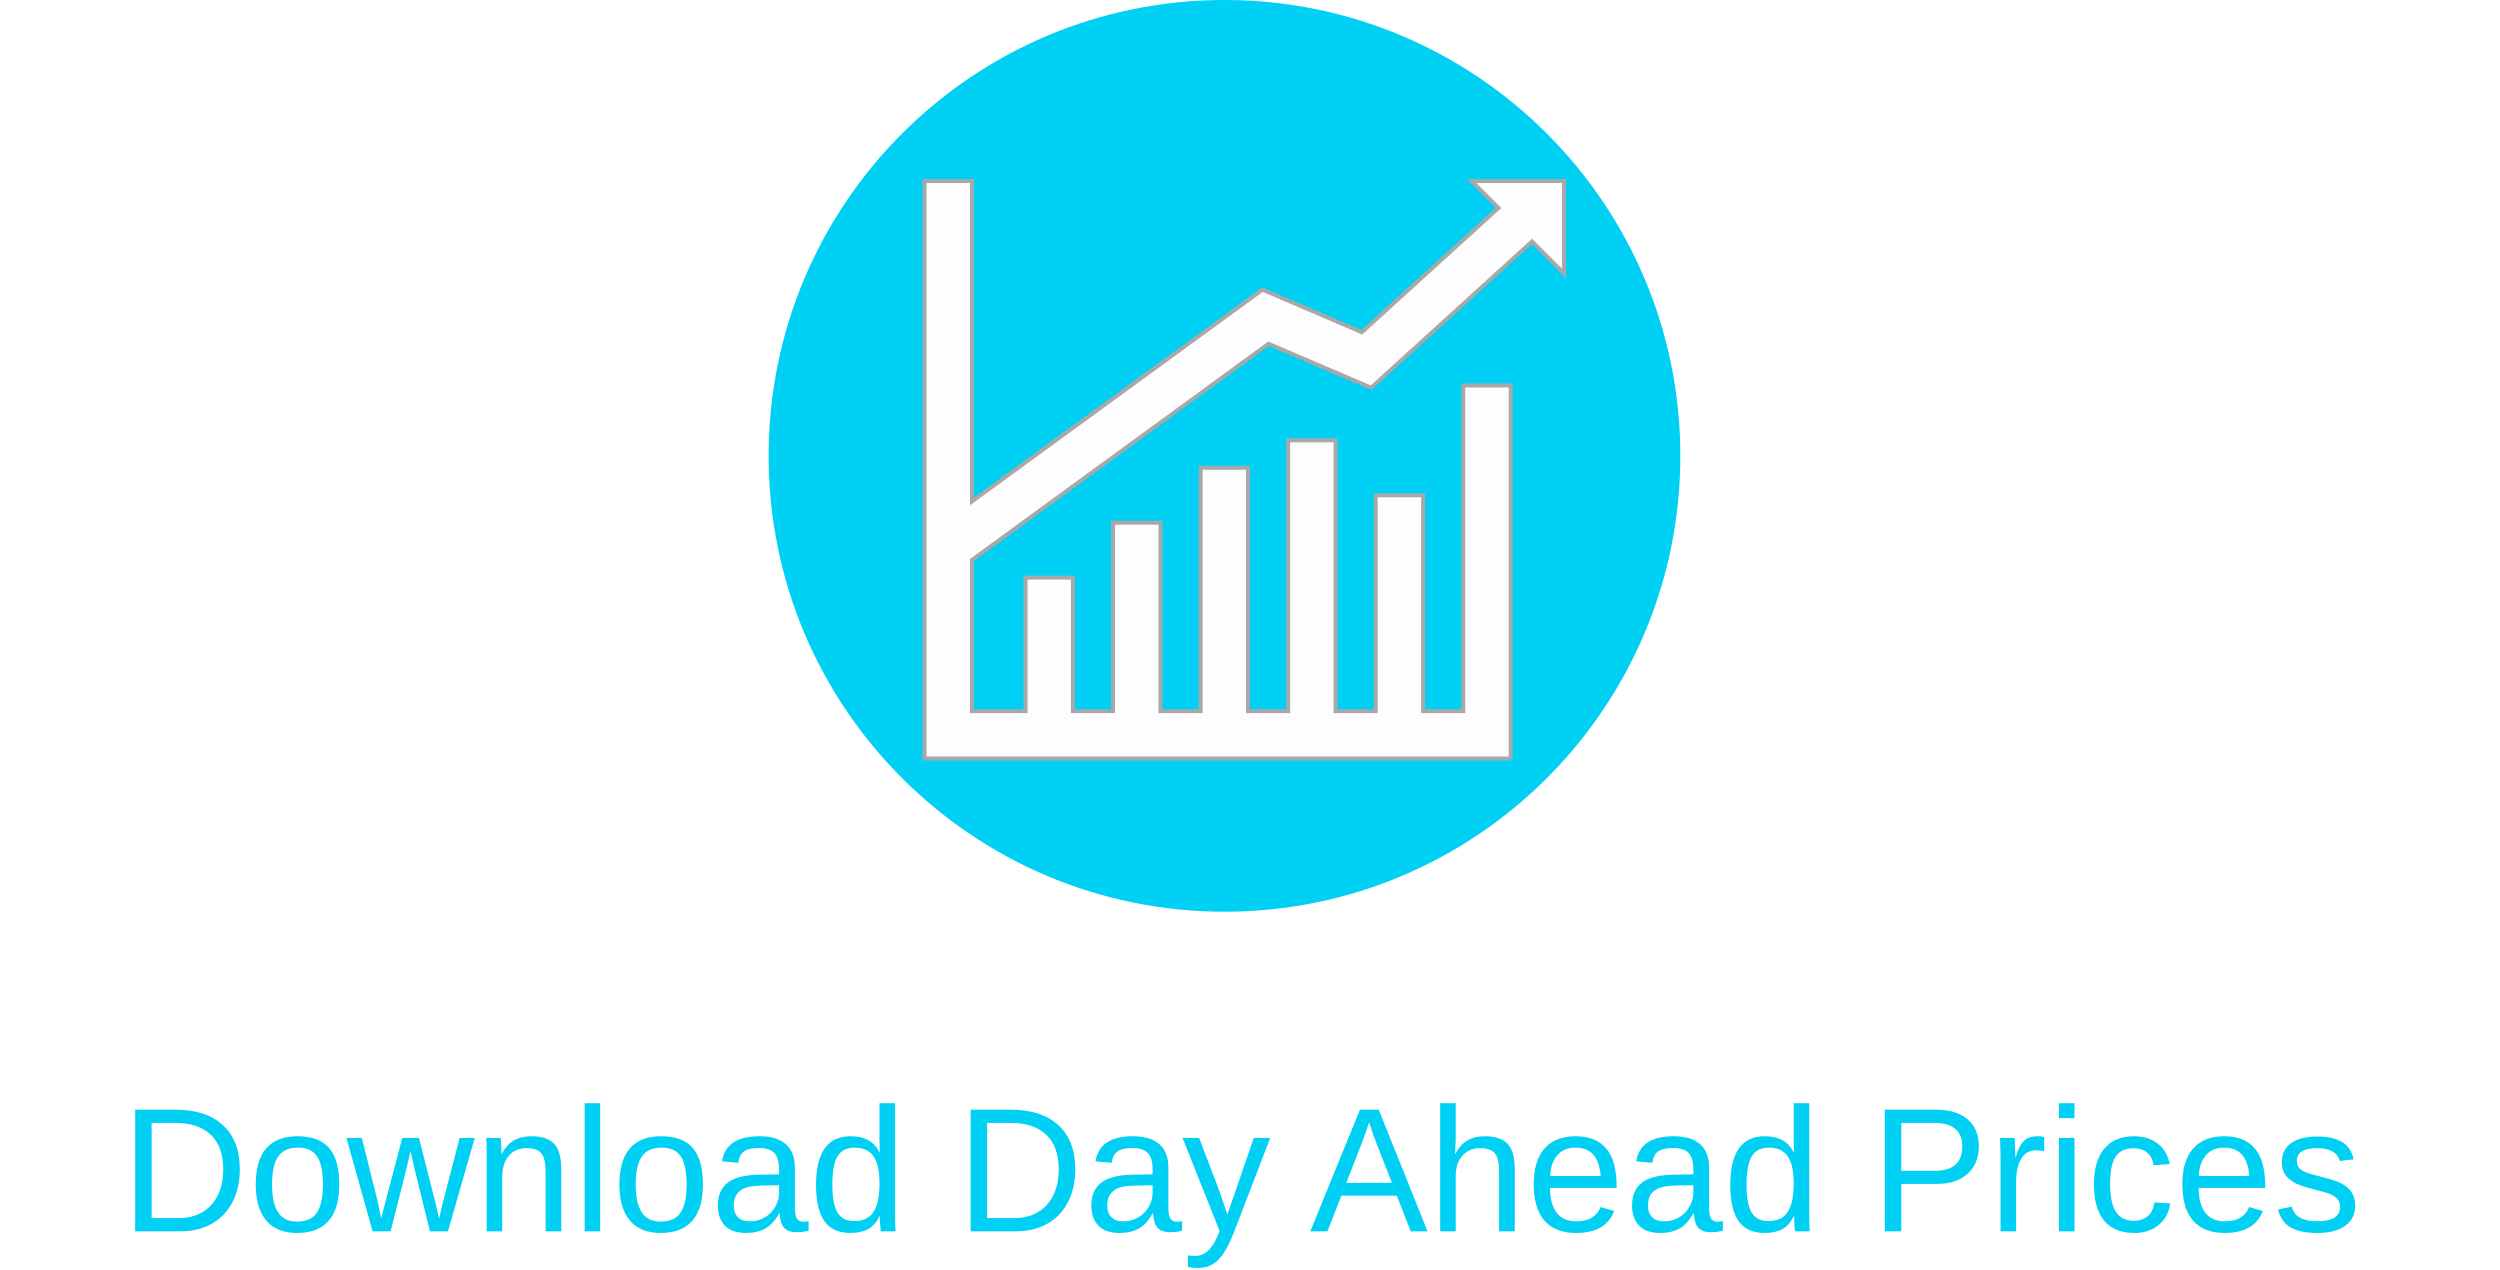
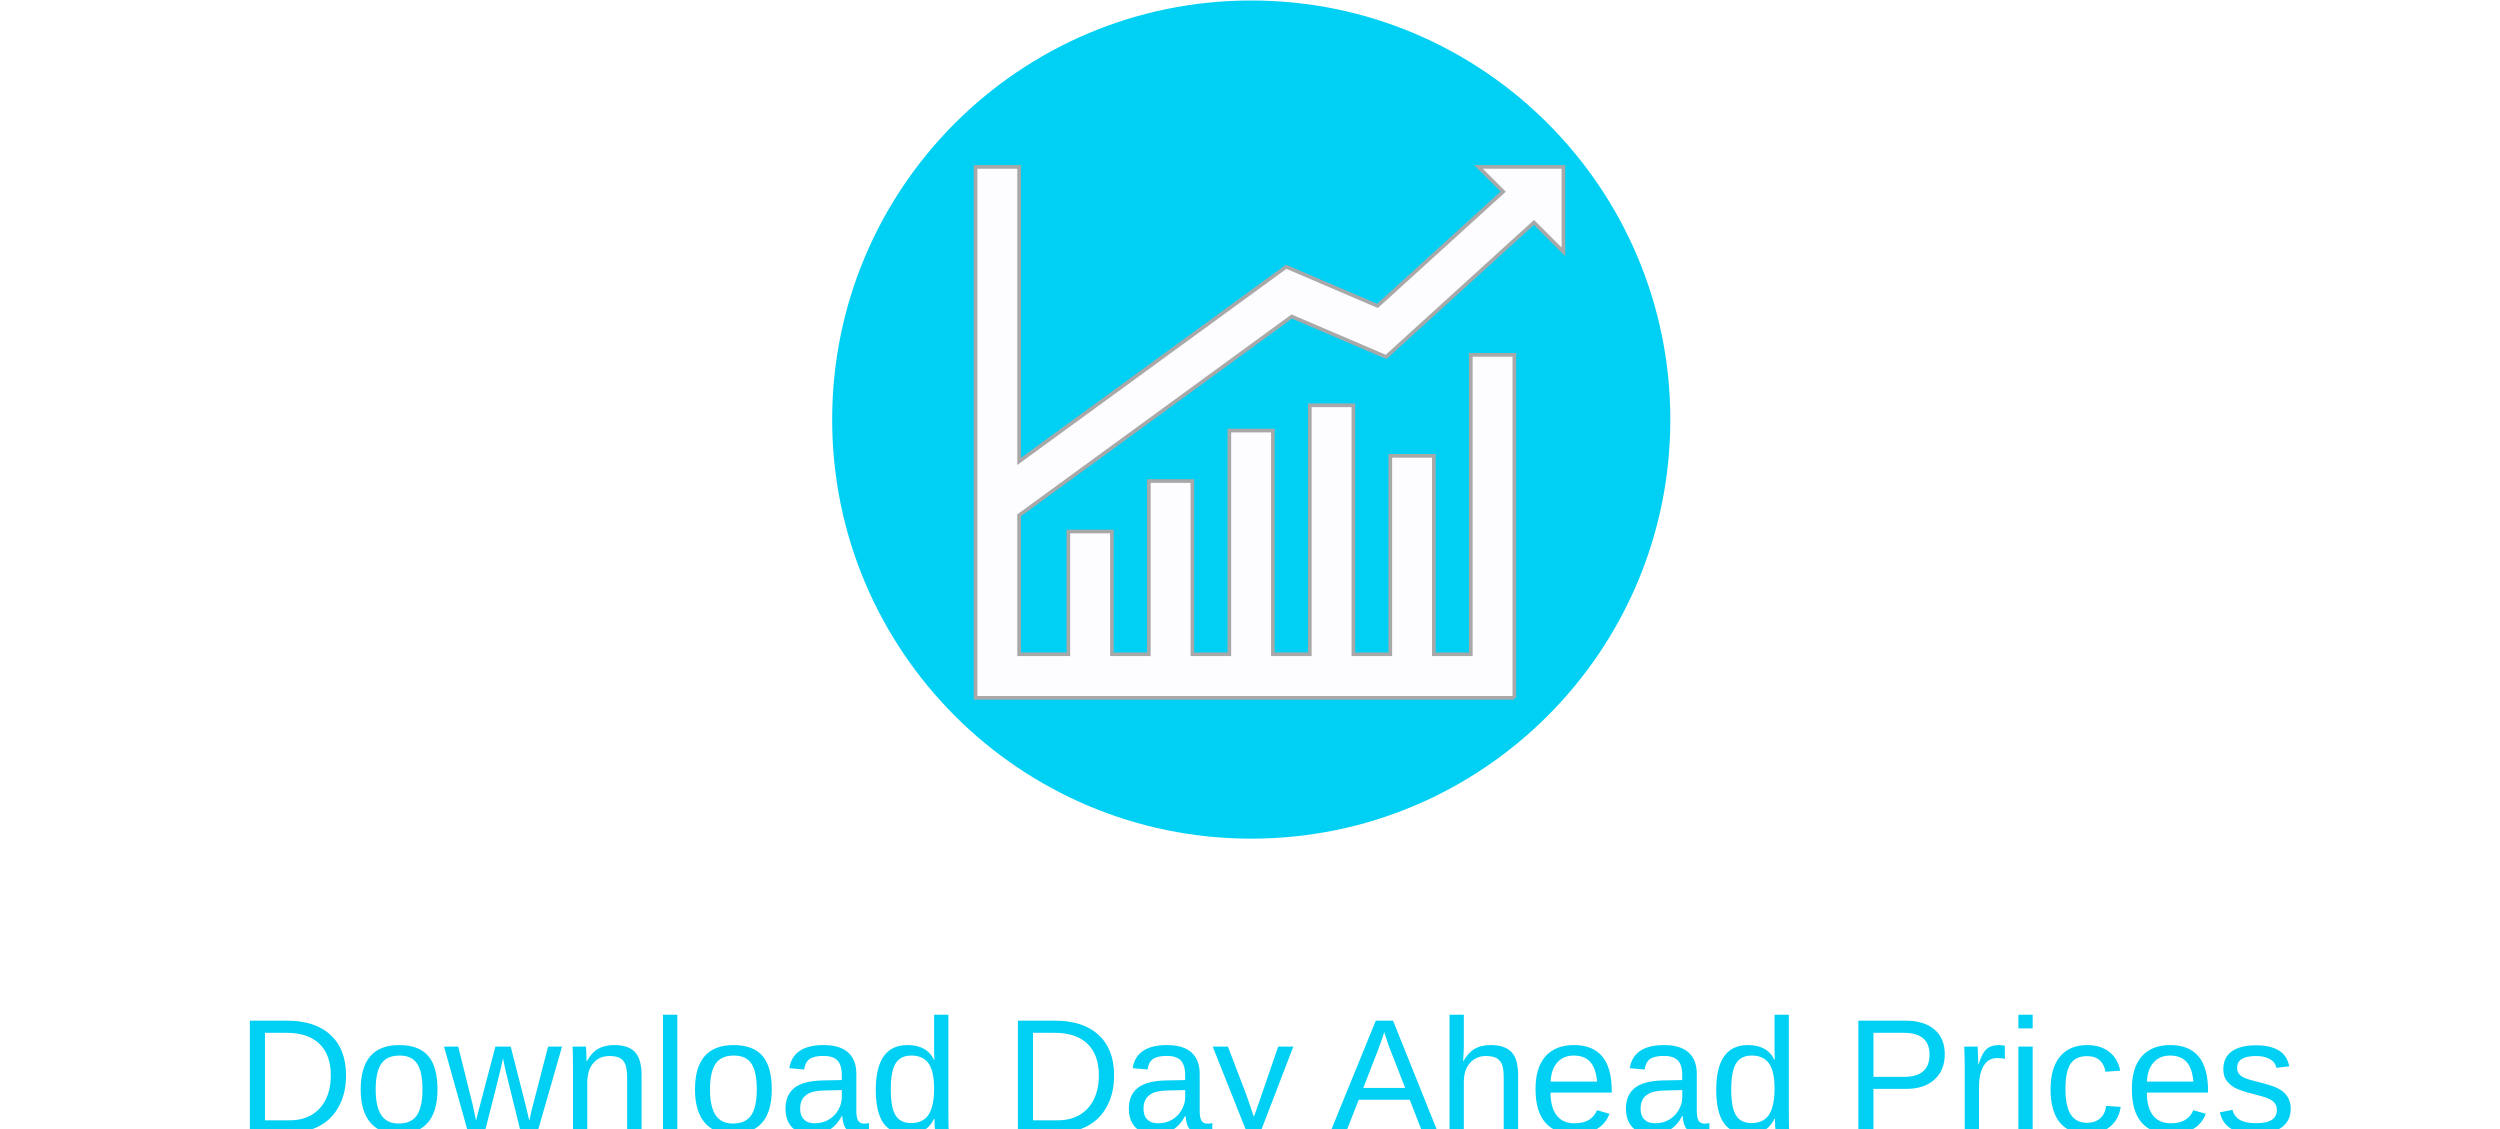
- <svg xmlns="http://www.w3.org/2000/svg" version="1.1" id="Capa_1" x="0px" y="0px" viewBox="0 0 301.629 153.128" xml:space="preserve" width="301.629" height="153.128">
+ <svg xmlns="http://www.w3.org/2000/svg" version="1.1" id="Capa_1" x="0px" y="0px" viewBox="0 0 328.102 148.042" xml:space="preserve" width="328.102" height="148.042">
  <defs id="defs4209" />
-   <circle id="circle3" r="55" cy="55" cx="147.735" style="fill:#00d0f4;fill-opacity:1" />
-   <g id="g4174" transform="matrix(0.4788729,0,0,0.4788729,111.5543,18.10537)" style="fill:#fdfdff;fill-opacity:1;stroke:#a8a8a8;stroke-opacity:1">
+   <circle id="circle3" r="55" cy="55.065" cx="164.214" style="fill:#00d0f4;fill-opacity:1" />
+   <g id="g4174" transform="matrix(0.4788729,0,0,0.4788729,128.0337,18.16988)" style="fill:#fdfdff;fill-opacity:1;stroke:#a8a8a8;stroke-opacity:1">
    <path style="fill:#fdfdff;fill-opacity:1;stroke:#a8a8a8;stroke-opacity:1" d="M 147.668,153.307 H 0 V 7.799 H 11.934 V 88.513 L 85.13,35.169 110.149,45.891 144.596,14.577 137.812,7.799 h 23.295 V 31.088 L 153.04,23.021 112.507,59.872 86.657,48.803 11.934,103.281 v 38.087 H 25.431 V 107.72 h 11.934 v 33.647 H 47.49 V 93.889 h 11.934 v 47.478 H 69.55 v -61.31 h 11.934 v 61.304 h 10.12 V 73.136 h 11.934 v 68.231 h 10.126 V 86.979 h 11.934 v 54.388 h 10.126 V 59.305 h 11.934 v 94.002 z" id="path4172" />
  </g>
-   <g id="g4176" transform="translate(65.47555,-23.84588)">
+   <g id="g4176" transform="translate(81.95492,-23.78137)">
</g>
-   <g id="g4178" transform="translate(65.47555,-23.84588)">
+   <g id="g4178" transform="translate(81.95492,-23.78137)">
</g>
-   <g id="g4180" transform="translate(65.47555,-23.84588)">
+   <g id="g4180" transform="translate(81.95492,-23.78137)">
</g>
-   <g id="g4182" transform="translate(65.47555,-23.84588)">
+   <g id="g4182" transform="translate(81.95492,-23.78137)">
</g>
-   <g id="g4184" transform="translate(65.47555,-23.84588)">
+   <g id="g4184" transform="translate(81.95492,-23.78137)">
</g>
-   <g id="g4186" transform="translate(65.47555,-23.84588)">
+   <g id="g4186" transform="translate(81.95492,-23.78137)">
</g>
-   <g id="g4188" transform="translate(65.47555,-23.84588)">
+   <g id="g4188" transform="translate(81.95492,-23.78137)">
</g>
-   <g id="g4190" transform="translate(65.47555,-23.84588)">
+   <g id="g4190" transform="translate(81.95492,-23.78137)">
</g>
-   <g id="g4192" transform="translate(65.47555,-23.84588)">
+   <g id="g4192" transform="translate(81.95492,-23.78137)">
</g>
-   <g id="g4194" transform="translate(65.47555,-23.84588)">
+   <g id="g4194" transform="translate(81.95492,-23.78137)">
</g>
-   <g id="g4196" transform="translate(65.47555,-23.84588)">
+   <g id="g4196" transform="translate(81.95492,-23.78137)">
</g>
-   <g id="g4198" transform="translate(65.47555,-23.84588)">
+   <g id="g4198" transform="translate(81.95492,-23.78137)">
</g>
-   <g id="g4200" transform="translate(65.47555,-23.84588)">
+   <g id="g4200" transform="translate(81.95492,-23.78137)">
</g>
-   <g id="g4202" transform="translate(65.47555,-23.84588)">
+   <g id="g4202" transform="translate(81.95492,-23.78137)">
</g>
-   <g id="g4204" transform="translate(65.47555,-23.84588)">
+   <g id="g4204" transform="translate(81.95492,-23.78137)">
</g>
-   <g id="Artboard" transform="translate(103.2575,-163.3541)">
+   <g id="Artboard" transform="translate(119.7368,-163.2896)">
</g>
-   <g aria-label="Download Historical Wind Data" style="font-style:normal;font-variant:normal;font-weight:normal;font-stretch:normal;font-size:13.333px;line-height:1.25;font-family:Arial;-inkscape-font-specification:'Arial, Normal';font-variant-ligatures:normal;font-variant-caps:normal;font-variant-numeric:normal;font-feature-settings:normal;text-align:start;letter-spacing:0px;word-spacing:0px;writing-mode:lr-tb;text-anchor:start;fill:#000000;fill-opacity:1;stroke:none" id="text4854" transform="translate(-191.192,-275.6904)" />
-   <text xml:space="preserve" style="font-style:normal;font-variant:normal;font-weight:normal;font-stretch:normal;font-size:21.333px;line-height:1.25;font-family:Arial;-inkscape-font-specification:'Arial, Normal';font-variant-ligatures:normal;font-variant-caps:normal;font-variant-numeric:normal;font-feature-settings:normal;text-align:start;letter-spacing:0px;word-spacing:0px;writing-mode:lr-tb;text-anchor:start;fill:#00d0f4;fill-opacity:1;stroke:none" id="text846" y="148.56" x="14.56">
-     <tspan id="tspan844" x="14.56" y="148.56">Download Day Ahead Prices</tspan>
+   <g aria-label="Download Historical Wind Data" style="font-style:normal;font-variant:normal;font-weight:normal;font-stretch:normal;font-size:13.333px;line-height:1.25;font-family:Arial;-inkscape-font-specification:'Arial, Normal';font-variant-ligatures:normal;font-variant-caps:normal;font-variant-numeric:normal;font-feature-settings:normal;text-align:start;letter-spacing:0px;word-spacing:0px;writing-mode:lr-tb;text-anchor:start;fill:#000000;fill-opacity:1;stroke:none" id="text4854" transform="translate(-174.7126,-275.6259)" />
+   <text xml:space="preserve" style="font-style:normal;font-variant:normal;font-weight:normal;font-stretch:normal;font-size:21.333px;line-height:1.25;font-family:Arial;-inkscape-font-specification:'Arial, Normal';font-variant-ligatures:normal;font-variant-caps:normal;font-variant-numeric:normal;font-feature-settings:normal;text-align:start;letter-spacing:0px;word-spacing:0px;writing-mode:lr-tb;text-anchor:start;fill:#00d0f4;fill-opacity:1;stroke:none" id="text846" y="148.625" x="31.04">
+     <tspan id="tspan844" x="31.04" y="148.625">Download Day Ahead Prices</tspan>
  </text>
</svg>
